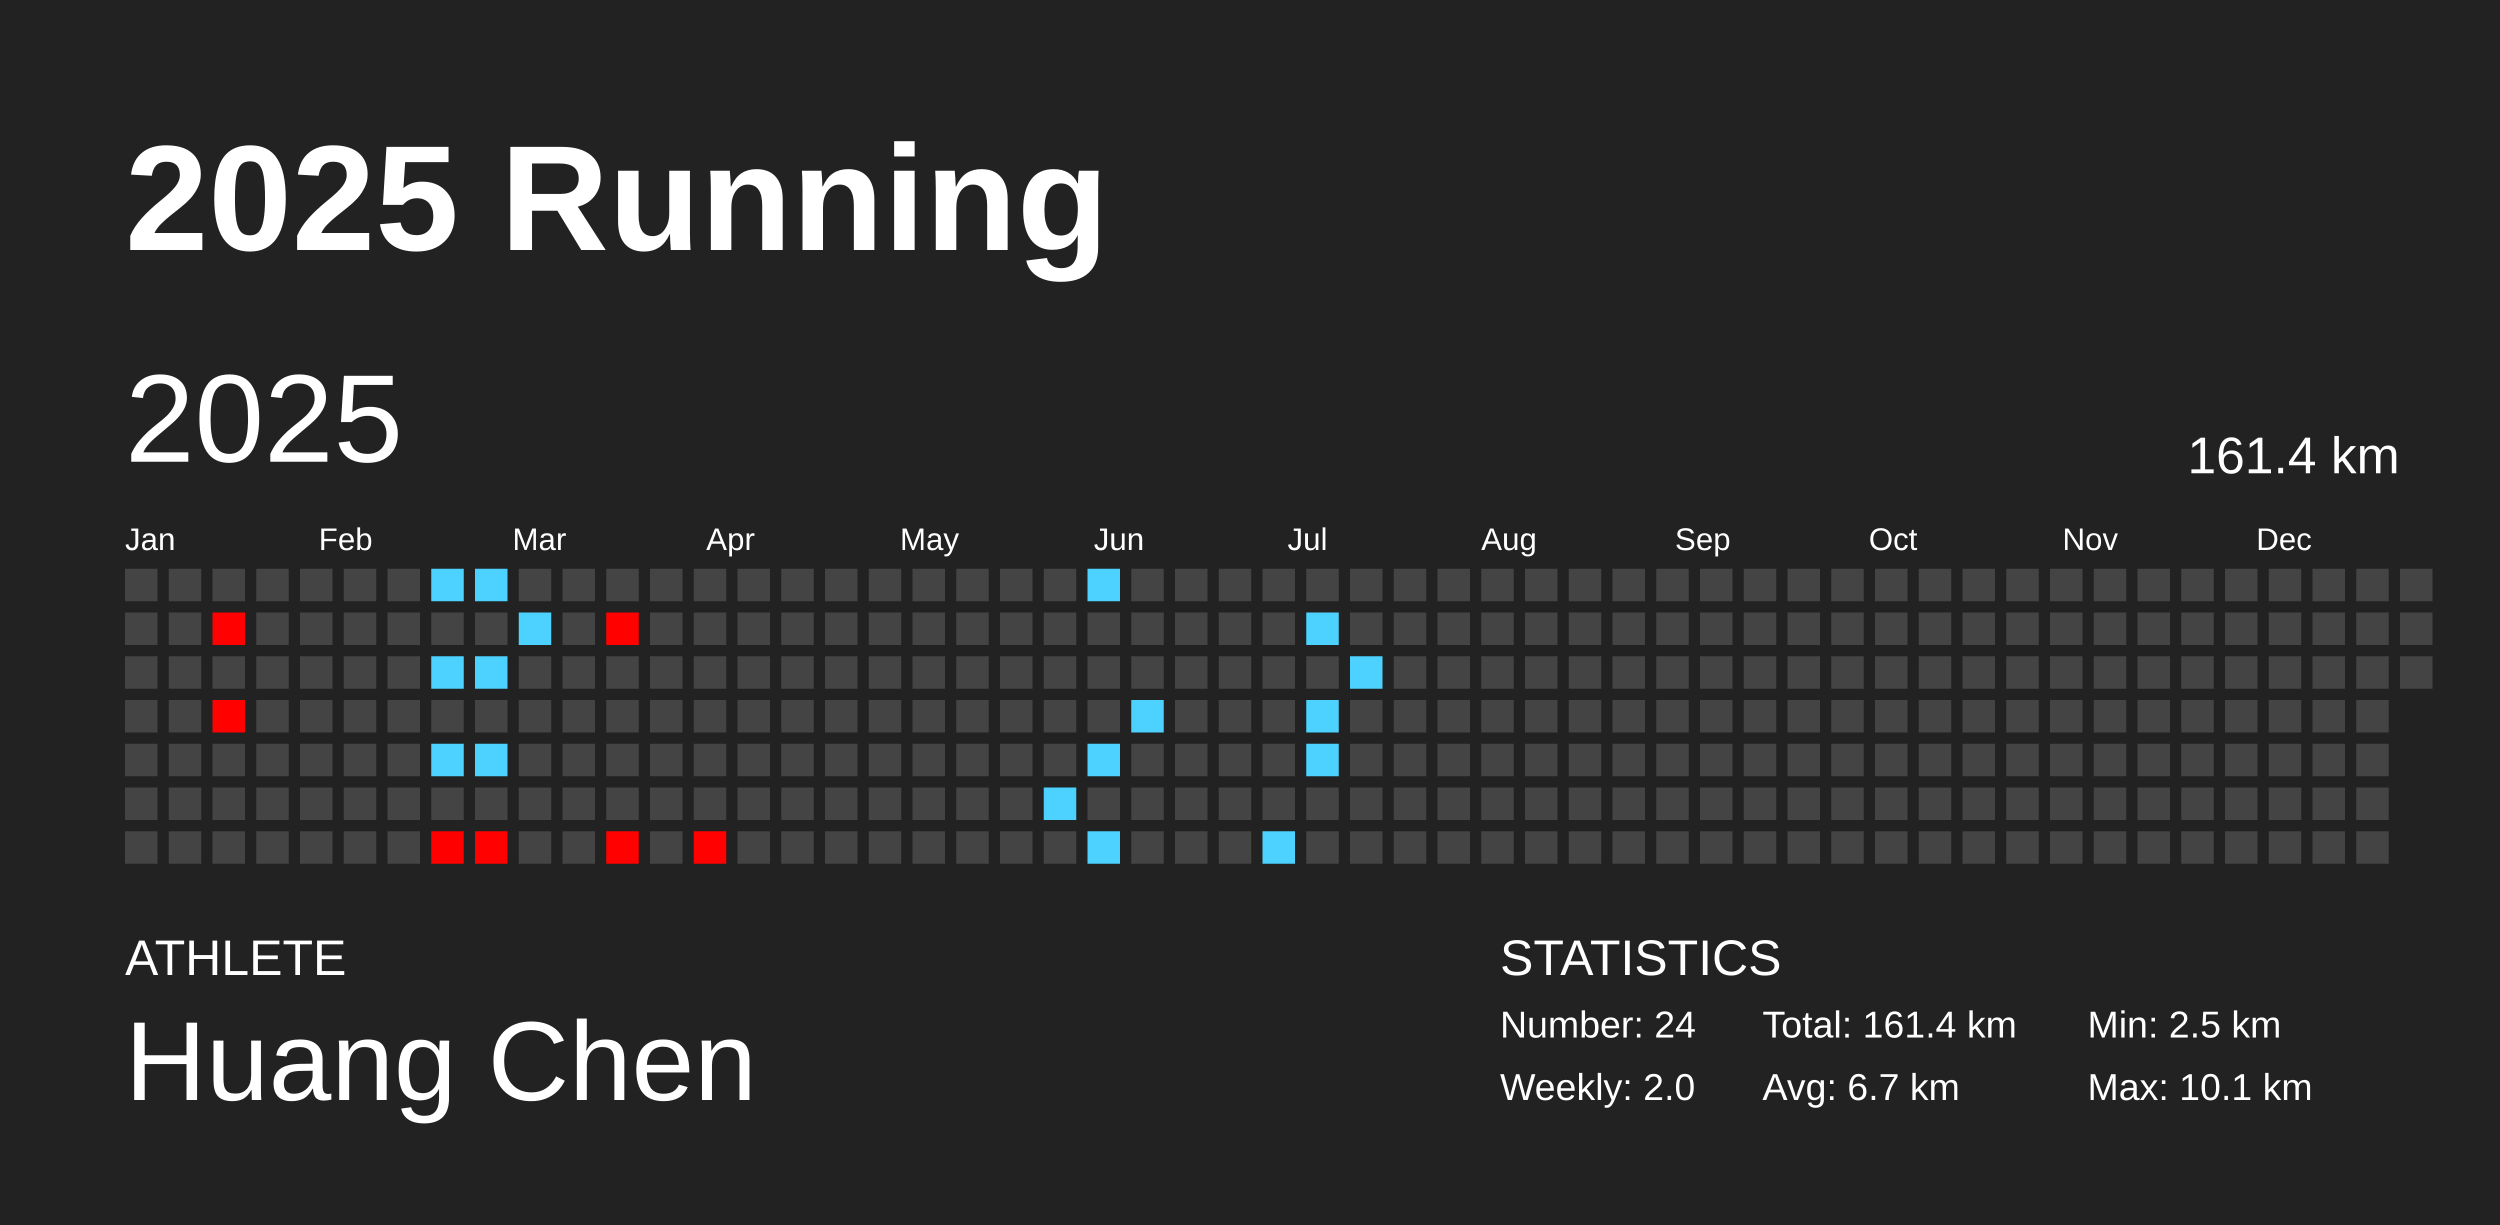
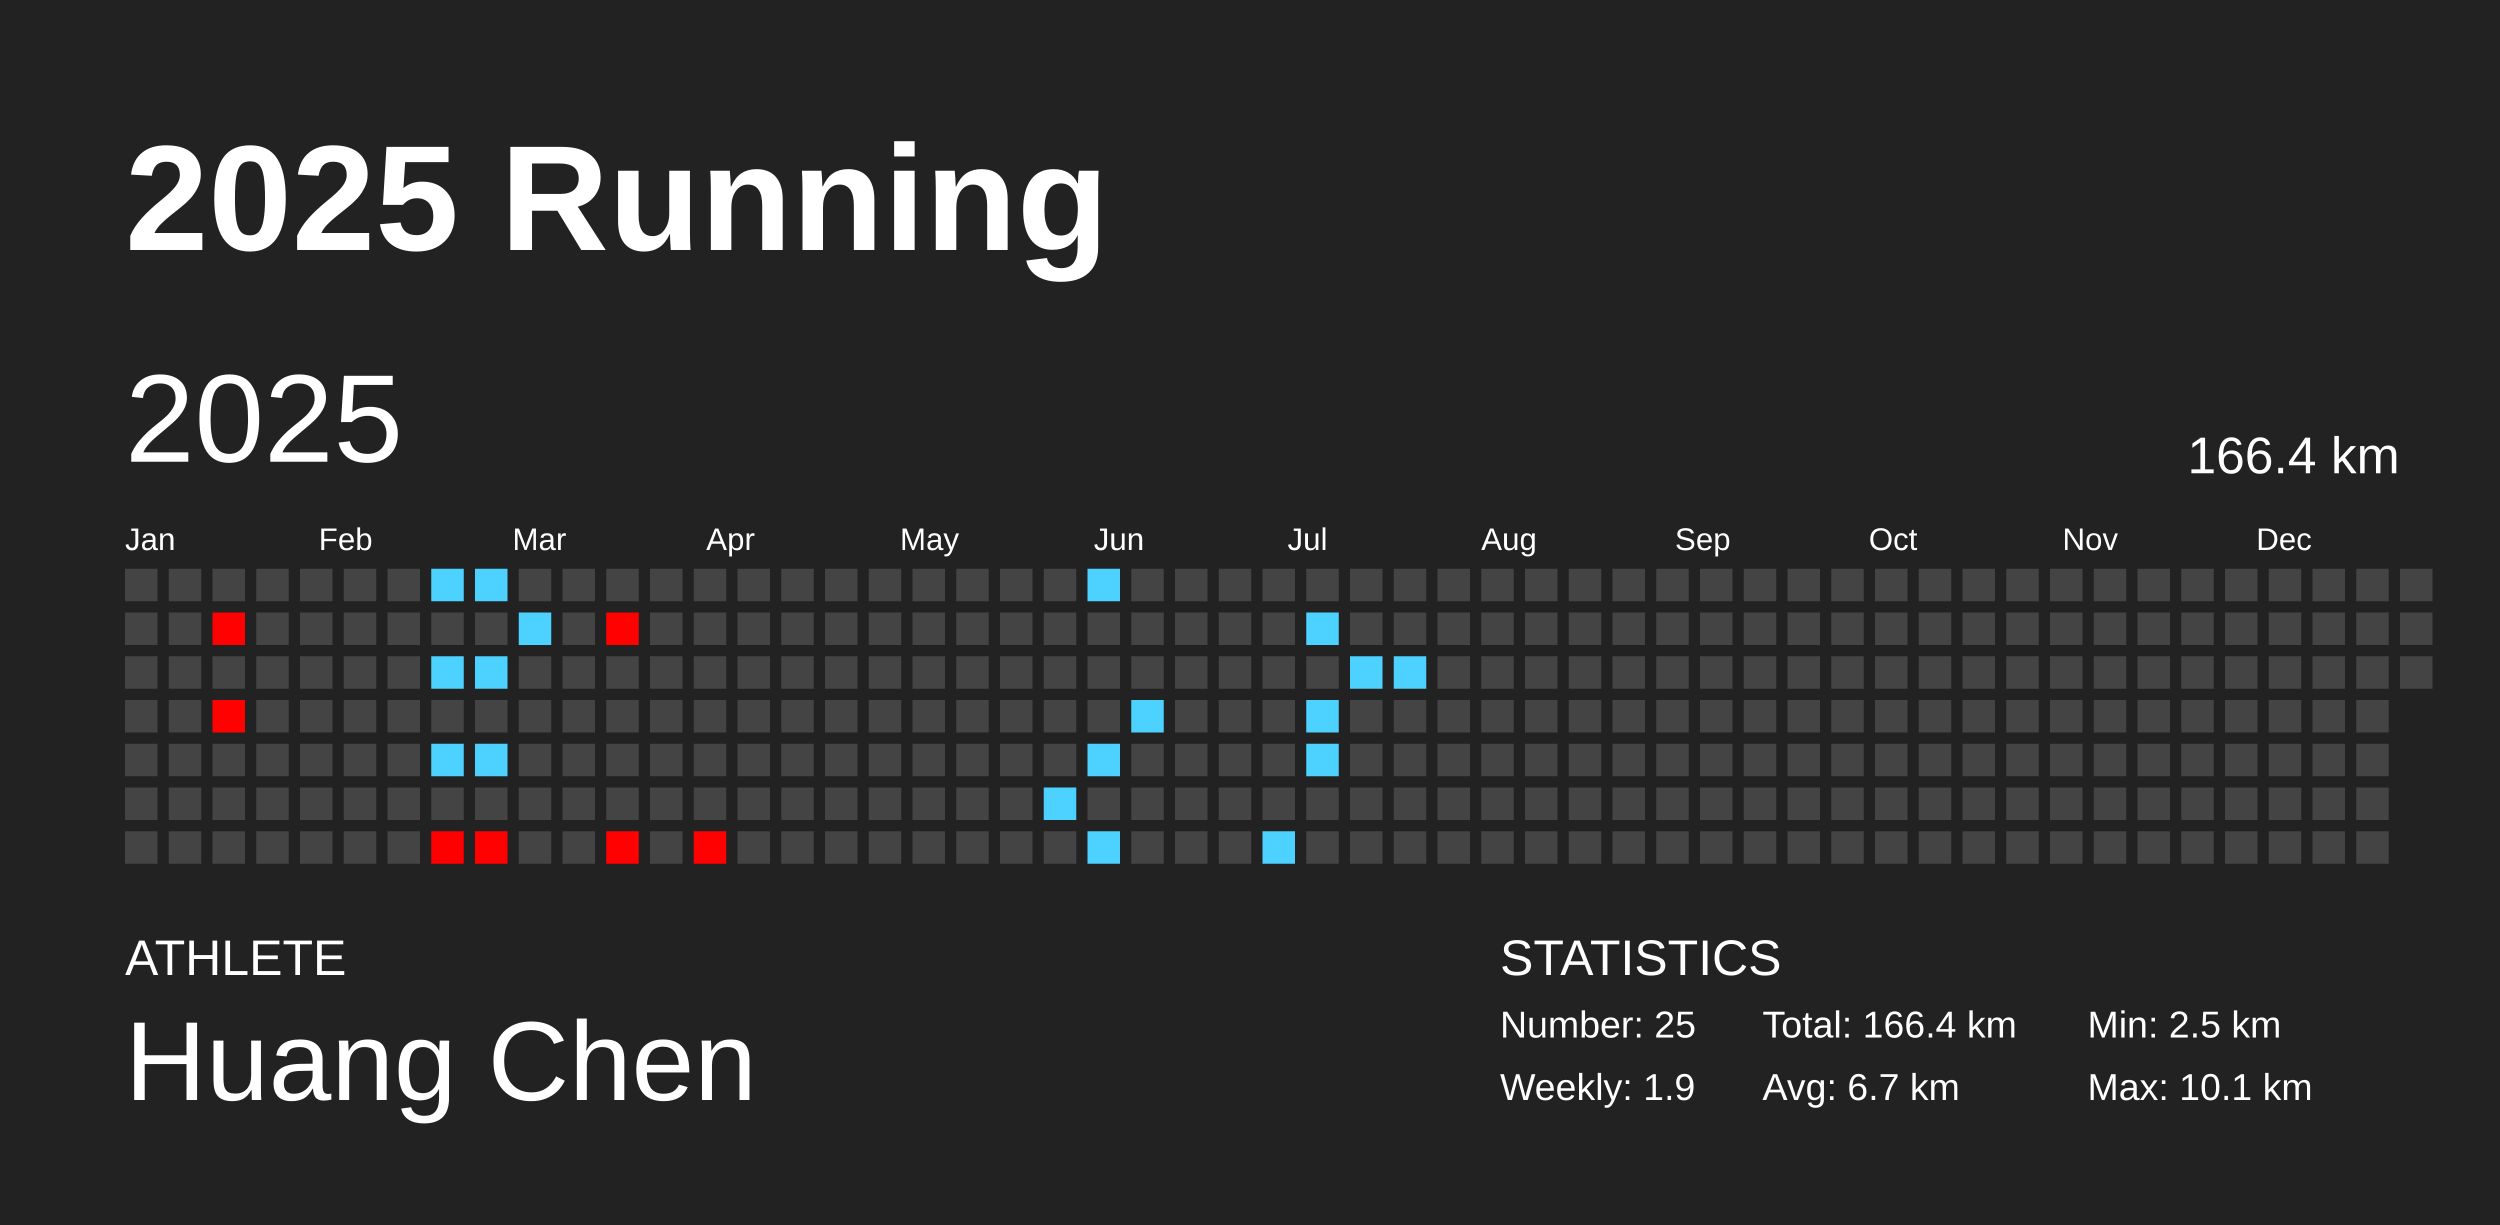
<svg xmlns="http://www.w3.org/2000/svg" baseProfile="full" height="98mm" version="1.1" viewBox="0,0,200,98" width="200mm">
  <defs />
  <rect fill="#222222" height="98" width="200" x="0" y="0" />
  <text fill="#FFFFFF" style="font-size:12px; font-family:Arial; font-weight:bold;" x="10" y="20">2025 Running</text>
  <text fill="#FFFFFF" style="font-size:4px; font-family:Arial" x="10" y="78">ATHLETE</text>
  <text fill="#FFFFFF" style="font-size:9px; font-family:Arial" x="10" y="88">Huang Chen</text>
  <text fill="#FFFFFF" style="font-size:4px; font-family:Arial" x="120" y="78">STATISTICS</text>
-   <text fill="#FFFFFF" style="font-size:3px; font-family:Arial" x="120" y="83">Number: 24</text>
-   <text fill="#FFFFFF" style="font-size:3px; font-family:Arial" x="120" y="88">Weekly: 2.0</text>
-   <text fill="#FFFFFF" style="font-size:3px; font-family:Arial" x="141" y="83">Total: 161.4 km</text>
+   <text fill="#FFFFFF" style="font-size:3px; font-family:Arial" x="120" y="83">Number: 25</text>
+   <text fill="#FFFFFF" style="font-size:3px; font-family:Arial" x="120" y="88">Weekly: 1.9</text>
+   <text fill="#FFFFFF" style="font-size:3px; font-family:Arial" x="141" y="83">Total: 166.4 km</text>
  <text fill="#FFFFFF" style="font-size:3px; font-family:Arial" x="141" y="88">Avg: 6.7 km</text>
  <text fill="#FFFFFF" style="font-size:3px; font-family:Arial" x="167" y="83">Min: 2.5 km</text>
  <text fill="#FFFFFF" style="font-size:3px; font-family:Arial" x="167" y="88">Max: 10.1 km</text>
  <text dominant-baseline="hanging" fill="#FFFFFF" style="font-size:10.0px; font-family:Arial;" x="10" y="30">2025</text>
-   <text dominant-baseline="hanging" fill="#FFFFFF" style="font-size:4.125px; font-family:Arial;" x="175" y="35">161.4 km</text>
+   <text dominant-baseline="hanging" fill="#FFFFFF" style="font-size:4.125px; font-family:Arial;" x="175" y="35">166.4 km</text>
  <text fill="#FFFFFF" style="font-size:2.5px; font-family:Arial" x="10.0" y="44">Jan</text>
  <text fill="#FFFFFF" style="font-size:2.5px; font-family:Arial" x="25.5" y="44">Feb</text>
  <text fill="#FFFFFF" style="font-size:2.5px; font-family:Arial" x="41.0" y="44">Mar</text>
  <text fill="#FFFFFF" style="font-size:2.5px; font-family:Arial" x="56.5" y="44">Apr</text>
  <text fill="#FFFFFF" style="font-size:2.5px; font-family:Arial" x="72.0" y="44">May</text>
  <text fill="#FFFFFF" style="font-size:2.5px; font-family:Arial" x="87.5" y="44">Jun</text>
  <text fill="#FFFFFF" style="font-size:2.5px; font-family:Arial" x="103.0" y="44">Jul</text>
  <text fill="#FFFFFF" style="font-size:2.5px; font-family:Arial" x="118.5" y="44">Aug</text>
  <text fill="#FFFFFF" style="font-size:2.5px; font-family:Arial" x="134.0" y="44">Sep</text>
  <text fill="#FFFFFF" style="font-size:2.5px; font-family:Arial" x="149.5" y="44">Oct</text>
  <text fill="#FFFFFF" style="font-size:2.5px; font-family:Arial" x="165.0" y="44">Nov</text>
  <text fill="#FFFFFF" style="font-size:2.5px; font-family:Arial" x="180.5" y="44">Dec</text>
  <rect fill="#444444" height="2.6" width="2.6" x="10.0" y="45.5" />
  <rect fill="#444444" height="2.6" width="2.6" x="10.0" y="49.0" />
  <rect fill="#444444" height="2.6" width="2.6" x="10.0" y="52.5" />
  <rect fill="#444444" height="2.6" width="2.6" x="10.0" y="56.0" />
  <rect fill="#444444" height="2.6" width="2.6" x="10.0" y="59.5" />
  <rect fill="#444444" height="2.6" width="2.6" x="10.0" y="63.0" />
  <rect fill="#444444" height="2.6" width="2.6" x="10.0" y="66.5" />
  <rect fill="#444444" height="2.6" width="2.6" x="13.5" y="45.5" />
  <rect fill="#444444" height="2.6" width="2.6" x="13.5" y="49.0" />
  <rect fill="#444444" height="2.6" width="2.6" x="13.5" y="52.5" />
  <rect fill="#444444" height="2.6" width="2.6" x="13.5" y="56.0" />
  <rect fill="#444444" height="2.6" width="2.6" x="13.5" y="59.5" />
  <rect fill="#444444" height="2.6" width="2.6" x="13.5" y="63.0" />
  <rect fill="#444444" height="2.6" width="2.6" x="13.5" y="66.5" />
  <rect fill="#444444" height="2.6" width="2.6" x="17.0" y="45.5" />
  <rect fill="#ff0100" height="2.6" width="2.6" x="17.0" y="49.0" />
  <rect fill="#444444" height="2.6" width="2.6" x="17.0" y="52.5" />
  <rect fill="#ff0200" height="2.6" width="2.6" x="17.0" y="56.0" />
  <rect fill="#444444" height="2.6" width="2.6" x="17.0" y="59.5" />
  <rect fill="#444444" height="2.6" width="2.6" x="17.0" y="63.0" />
  <rect fill="#444444" height="2.6" width="2.6" x="17.0" y="66.5" />
  <rect fill="#444444" height="2.6" width="2.6" x="20.5" y="45.5" />
  <rect fill="#444444" height="2.6" width="2.6" x="20.5" y="49.0" />
  <rect fill="#444444" height="2.6" width="2.6" x="20.5" y="52.5" />
  <rect fill="#444444" height="2.6" width="2.6" x="20.5" y="56.0" />
  <rect fill="#444444" height="2.6" width="2.6" x="20.5" y="59.5" />
  <rect fill="#444444" height="2.6" width="2.6" x="20.5" y="63.0" />
  <rect fill="#444444" height="2.6" width="2.6" x="20.5" y="66.5" />
  <rect fill="#444444" height="2.6" width="2.6" x="24.0" y="45.5" />
  <rect fill="#444444" height="2.6" width="2.6" x="24.0" y="49.0" />
  <rect fill="#444444" height="2.6" width="2.6" x="24.0" y="52.5" />
  <rect fill="#444444" height="2.6" width="2.6" x="24.0" y="56.0" />
  <rect fill="#444444" height="2.6" width="2.6" x="24.0" y="59.5" />
  <rect fill="#444444" height="2.6" width="2.6" x="24.0" y="63.0" />
  <rect fill="#444444" height="2.6" width="2.6" x="24.0" y="66.5" />
  <rect fill="#444444" height="2.6" width="2.6" x="27.5" y="45.5" />
  <rect fill="#444444" height="2.6" width="2.6" x="27.5" y="49.0" />
  <rect fill="#444444" height="2.6" width="2.6" x="27.5" y="52.5" />
  <rect fill="#444444" height="2.6" width="2.6" x="27.5" y="56.0" />
  <rect fill="#444444" height="2.6" width="2.6" x="27.5" y="59.5" />
  <rect fill="#444444" height="2.6" width="2.6" x="27.5" y="63.0" />
  <rect fill="#444444" height="2.6" width="2.6" x="27.5" y="66.5" />
  <rect fill="#444444" height="2.6" width="2.6" x="31.0" y="45.5" />
  <rect fill="#444444" height="2.6" width="2.6" x="31.0" y="49.0" />
  <rect fill="#444444" height="2.6" width="2.6" x="31.0" y="52.5" />
  <rect fill="#444444" height="2.6" width="2.6" x="31.0" y="56.0" />
  <rect fill="#444444" height="2.6" width="2.6" x="31.0" y="59.5" />
  <rect fill="#444444" height="2.6" width="2.6" x="31.0" y="63.0" />
  <rect fill="#444444" height="2.6" width="2.6" x="31.0" y="66.5" />
  <rect fill="#4dd2ff" height="2.6" width="2.6" x="34.5" y="45.5" />
  <rect fill="#444444" height="2.6" width="2.6" x="34.5" y="49.0" />
  <rect fill="#4dd2ff" height="2.6" width="2.6" x="34.5" y="52.5" />
  <rect fill="#444444" height="2.6" width="2.6" x="34.5" y="56.0" />
  <rect fill="#4dd2ff" height="2.6" width="2.6" x="34.5" y="59.5" />
  <rect fill="#444444" height="2.6" width="2.6" x="34.5" y="63.0" />
  <rect fill="#ff0000" height="2.6" width="2.6" x="34.5" y="66.5" />
  <rect fill="#4dd2ff" height="2.6" width="2.6" x="38.0" y="45.5" />
  <rect fill="#444444" height="2.6" width="2.6" x="38.0" y="49.0" />
  <rect fill="#4dd2ff" height="2.6" width="2.6" x="38.0" y="52.5" />
  <rect fill="#444444" height="2.6" width="2.6" x="38.0" y="56.0" />
  <rect fill="#4dd2ff" height="2.6" width="2.6" x="38.0" y="59.5" />
  <rect fill="#444444" height="2.6" width="2.6" x="38.0" y="63.0" />
  <rect fill="#ff0100" height="2.6" width="2.6" x="38.0" y="66.5" />
  <rect fill="#444444" height="2.6" width="2.6" x="41.5" y="45.5" />
  <rect fill="#4dd2ff" height="2.6" width="2.6" x="41.5" y="49.0" />
  <rect fill="#444444" height="2.6" width="2.6" x="41.5" y="52.5" />
  <rect fill="#444444" height="2.6" width="2.6" x="41.5" y="56.0" />
  <rect fill="#444444" height="2.6" width="2.6" x="41.5" y="59.5" />
  <rect fill="#444444" height="2.6" width="2.6" x="41.5" y="63.0" />
  <rect fill="#444444" height="2.6" width="2.6" x="41.5" y="66.5" />
  <rect fill="#444444" height="2.6" width="2.6" x="45.0" y="45.5" />
  <rect fill="#444444" height="2.6" width="2.6" x="45.0" y="49.0" />
  <rect fill="#444444" height="2.6" width="2.6" x="45.0" y="52.5" />
  <rect fill="#444444" height="2.6" width="2.6" x="45.0" y="56.0" />
  <rect fill="#444444" height="2.6" width="2.6" x="45.0" y="59.5" />
  <rect fill="#444444" height="2.6" width="2.6" x="45.0" y="63.0" />
  <rect fill="#444444" height="2.6" width="2.6" x="45.0" y="66.5" />
  <rect fill="#444444" height="2.6" width="2.6" x="48.5" y="45.5" />
  <rect fill="#ff0200" height="2.6" width="2.6" x="48.5" y="49.0" />
  <rect fill="#444444" height="2.6" width="2.6" x="48.5" y="52.5" />
  <rect fill="#444444" height="2.6" width="2.6" x="48.5" y="56.0" />
  <rect fill="#444444" height="2.6" width="2.6" x="48.5" y="59.5" />
  <rect fill="#444444" height="2.6" width="2.6" x="48.5" y="63.0" />
  <rect fill="#ff0100" height="2.6" width="2.6" x="48.5" y="66.5" />
  <rect fill="#444444" height="2.6" width="2.6" x="52.0" y="45.5" />
  <rect fill="#444444" height="2.6" width="2.6" x="52.0" y="49.0" />
  <rect fill="#444444" height="2.6" width="2.6" x="52.0" y="52.5" />
  <rect fill="#444444" height="2.6" width="2.6" x="52.0" y="56.0" />
  <rect fill="#444444" height="2.6" width="2.6" x="52.0" y="59.5" />
  <rect fill="#444444" height="2.6" width="2.6" x="52.0" y="63.0" />
  <rect fill="#444444" height="2.6" width="2.6" x="52.0" y="66.5" />
  <rect fill="#444444" height="2.6" width="2.6" x="55.5" y="45.5" />
  <rect fill="#444444" height="2.6" width="2.6" x="55.5" y="49.0" />
  <rect fill="#444444" height="2.6" width="2.6" x="55.5" y="52.5" />
  <rect fill="#444444" height="2.6" width="2.6" x="55.5" y="56.0" />
  <rect fill="#444444" height="2.6" width="2.6" x="55.5" y="59.5" />
  <rect fill="#444444" height="2.6" width="2.6" x="55.5" y="63.0" />
  <rect fill="#ff0100" height="2.6" width="2.6" x="55.5" y="66.5" />
  <rect fill="#444444" height="2.6" width="2.6" x="59.0" y="45.5" />
  <rect fill="#444444" height="2.6" width="2.6" x="59.0" y="49.0" />
  <rect fill="#444444" height="2.6" width="2.6" x="59.0" y="52.5" />
  <rect fill="#444444" height="2.6" width="2.6" x="59.0" y="56.0" />
  <rect fill="#444444" height="2.6" width="2.6" x="59.0" y="59.5" />
  <rect fill="#444444" height="2.6" width="2.6" x="59.0" y="63.0" />
  <rect fill="#444444" height="2.6" width="2.6" x="59.0" y="66.5" />
  <rect fill="#444444" height="2.6" width="2.6" x="62.5" y="45.5" />
  <rect fill="#444444" height="2.6" width="2.6" x="62.5" y="49.0" />
  <rect fill="#444444" height="2.6" width="2.6" x="62.5" y="52.5" />
  <rect fill="#444444" height="2.6" width="2.6" x="62.5" y="56.0" />
  <rect fill="#444444" height="2.6" width="2.6" x="62.5" y="59.5" />
  <rect fill="#444444" height="2.6" width="2.6" x="62.5" y="63.0" />
  <rect fill="#444444" height="2.6" width="2.6" x="62.5" y="66.5" />
  <rect fill="#444444" height="2.6" width="2.6" x="66.0" y="45.5" />
  <rect fill="#444444" height="2.6" width="2.6" x="66.0" y="49.0" />
  <rect fill="#444444" height="2.6" width="2.6" x="66.0" y="52.5" />
  <rect fill="#444444" height="2.6" width="2.6" x="66.0" y="56.0" />
  <rect fill="#444444" height="2.6" width="2.6" x="66.0" y="59.5" />
  <rect fill="#444444" height="2.6" width="2.6" x="66.0" y="63.0" />
  <rect fill="#444444" height="2.6" width="2.6" x="66.0" y="66.5" />
  <rect fill="#444444" height="2.6" width="2.6" x="69.5" y="45.5" />
  <rect fill="#444444" height="2.6" width="2.6" x="69.5" y="49.0" />
  <rect fill="#444444" height="2.6" width="2.6" x="69.5" y="52.5" />
  <rect fill="#444444" height="2.6" width="2.6" x="69.5" y="56.0" />
  <rect fill="#444444" height="2.6" width="2.6" x="69.5" y="59.5" />
  <rect fill="#444444" height="2.6" width="2.6" x="69.5" y="63.0" />
  <rect fill="#444444" height="2.6" width="2.6" x="69.5" y="66.5" />
  <rect fill="#444444" height="2.6" width="2.6" x="73.0" y="45.5" />
  <rect fill="#444444" height="2.6" width="2.6" x="73.0" y="49.0" />
  <rect fill="#444444" height="2.6" width="2.6" x="73.0" y="52.5" />
  <rect fill="#444444" height="2.6" width="2.6" x="73.0" y="56.0" />
  <rect fill="#444444" height="2.6" width="2.6" x="73.0" y="59.5" />
  <rect fill="#444444" height="2.6" width="2.6" x="73.0" y="63.0" />
  <rect fill="#444444" height="2.6" width="2.6" x="73.0" y="66.5" />
  <rect fill="#444444" height="2.6" width="2.6" x="76.5" y="45.5" />
  <rect fill="#444444" height="2.6" width="2.6" x="76.5" y="49.0" />
  <rect fill="#444444" height="2.6" width="2.6" x="76.5" y="52.5" />
  <rect fill="#444444" height="2.6" width="2.6" x="76.5" y="56.0" />
  <rect fill="#444444" height="2.6" width="2.6" x="76.5" y="59.5" />
  <rect fill="#444444" height="2.6" width="2.6" x="76.5" y="63.0" />
  <rect fill="#444444" height="2.6" width="2.6" x="76.5" y="66.5" />
  <rect fill="#444444" height="2.6" width="2.6" x="80.0" y="45.5" />
  <rect fill="#444444" height="2.6" width="2.6" x="80.0" y="49.0" />
  <rect fill="#444444" height="2.6" width="2.6" x="80.0" y="52.5" />
  <rect fill="#444444" height="2.6" width="2.6" x="80.0" y="56.0" />
  <rect fill="#444444" height="2.6" width="2.6" x="80.0" y="59.5" />
  <rect fill="#444444" height="2.6" width="2.6" x="80.0" y="63.0" />
  <rect fill="#444444" height="2.6" width="2.6" x="80.0" y="66.5" />
  <rect fill="#444444" height="2.6" width="2.6" x="83.5" y="45.5" />
  <rect fill="#444444" height="2.6" width="2.6" x="83.5" y="49.0" />
  <rect fill="#444444" height="2.6" width="2.6" x="83.5" y="52.5" />
  <rect fill="#444444" height="2.6" width="2.6" x="83.5" y="56.0" />
  <rect fill="#444444" height="2.6" width="2.6" x="83.5" y="59.5" />
  <rect fill="#4dd2ff" height="2.6" width="2.6" x="83.5" y="63.0" />
  <rect fill="#444444" height="2.6" width="2.6" x="83.5" y="66.5" />
  <rect fill="#4dd2ff" height="2.6" width="2.6" x="87.0" y="45.5" />
  <rect fill="#444444" height="2.6" width="2.6" x="87.0" y="49.0" />
  <rect fill="#444444" height="2.6" width="2.6" x="87.0" y="52.5" />
  <rect fill="#444444" height="2.6" width="2.6" x="87.0" y="56.0" />
  <rect fill="#4dd2ff" height="2.6" width="2.6" x="87.0" y="59.5" />
  <rect fill="#444444" height="2.6" width="2.6" x="87.0" y="63.0" />
  <rect fill="#4dd2ff" height="2.6" width="2.6" x="87.0" y="66.5" />
  <rect fill="#444444" height="2.6" width="2.6" x="90.5" y="45.5" />
  <rect fill="#444444" height="2.6" width="2.6" x="90.5" y="49.0" />
  <rect fill="#444444" height="2.6" width="2.6" x="90.5" y="52.5" />
  <rect fill="#4dd2ff" height="2.6" width="2.6" x="90.5" y="56.0" />
  <rect fill="#444444" height="2.6" width="2.6" x="90.5" y="59.5" />
  <rect fill="#444444" height="2.6" width="2.6" x="90.5" y="63.0" />
  <rect fill="#444444" height="2.6" width="2.6" x="90.5" y="66.5" />
  <rect fill="#444444" height="2.6" width="2.6" x="94.0" y="45.5" />
  <rect fill="#444444" height="2.6" width="2.6" x="94.0" y="49.0" />
  <rect fill="#444444" height="2.6" width="2.6" x="94.0" y="52.5" />
  <rect fill="#444444" height="2.6" width="2.6" x="94.0" y="56.0" />
  <rect fill="#444444" height="2.6" width="2.6" x="94.0" y="59.5" />
  <rect fill="#444444" height="2.6" width="2.6" x="94.0" y="63.0" />
  <rect fill="#444444" height="2.6" width="2.6" x="94.0" y="66.5" />
  <rect fill="#444444" height="2.6" width="2.6" x="97.5" y="45.5" />
  <rect fill="#444444" height="2.6" width="2.6" x="97.5" y="49.0" />
  <rect fill="#444444" height="2.6" width="2.6" x="97.5" y="52.5" />
  <rect fill="#444444" height="2.6" width="2.6" x="97.5" y="56.0" />
  <rect fill="#444444" height="2.6" width="2.6" x="97.5" y="59.5" />
  <rect fill="#444444" height="2.6" width="2.6" x="97.5" y="63.0" />
  <rect fill="#444444" height="2.6" width="2.6" x="97.5" y="66.5" />
  <rect fill="#444444" height="2.6" width="2.6" x="101.0" y="45.5" />
  <rect fill="#444444" height="2.6" width="2.6" x="101.0" y="49.0" />
  <rect fill="#444444" height="2.6" width="2.6" x="101.0" y="52.5" />
  <rect fill="#444444" height="2.6" width="2.6" x="101.0" y="56.0" />
  <rect fill="#444444" height="2.6" width="2.6" x="101.0" y="59.5" />
  <rect fill="#444444" height="2.6" width="2.6" x="101.0" y="63.0" />
  <rect fill="#4dd2ff" height="2.6" width="2.6" x="101.0" y="66.5" />
  <rect fill="#444444" height="2.6" width="2.6" x="104.5" y="45.5" />
  <rect fill="#4dd2ff" height="2.6" width="2.6" x="104.5" y="49.0" />
  <rect fill="#444444" height="2.6" width="2.6" x="104.5" y="52.5" />
  <rect fill="#4dd2ff" height="2.6" width="2.6" x="104.5" y="56.0" />
  <rect fill="#4dd2ff" height="2.6" width="2.6" x="104.5" y="59.5" />
  <rect fill="#444444" height="2.6" width="2.6" x="104.5" y="63.0" />
  <rect fill="#444444" height="2.6" width="2.6" x="104.5" y="66.5" />
  <rect fill="#444444" height="2.6" width="2.6" x="108.0" y="45.5" />
  <rect fill="#444444" height="2.6" width="2.6" x="108.0" y="49.0" />
  <rect fill="#4dd2ff" height="2.6" width="2.6" x="108.0" y="52.5" />
  <rect fill="#444444" height="2.6" width="2.6" x="108.0" y="56.0" />
  <rect fill="#444444" height="2.6" width="2.6" x="108.0" y="59.5" />
  <rect fill="#444444" height="2.6" width="2.6" x="108.0" y="63.0" />
  <rect fill="#444444" height="2.6" width="2.6" x="108.0" y="66.5" />
  <rect fill="#444444" height="2.6" width="2.6" x="111.5" y="45.5" />
  <rect fill="#444444" height="2.6" width="2.6" x="111.5" y="49.0" />
-   <rect fill="#444444" height="2.6" width="2.6" x="111.5" y="52.5" />
+   <rect fill="#4dd2ff" height="2.6" width="2.6" x="111.5" y="52.5" />
  <rect fill="#444444" height="2.6" width="2.6" x="111.5" y="56.0" />
  <rect fill="#444444" height="2.6" width="2.6" x="111.5" y="59.5" />
  <rect fill="#444444" height="2.6" width="2.6" x="111.5" y="63.0" />
  <rect fill="#444444" height="2.6" width="2.6" x="111.5" y="66.5" />
  <rect fill="#444444" height="2.6" width="2.6" x="115.0" y="45.5" />
  <rect fill="#444444" height="2.6" width="2.6" x="115.0" y="49.0" />
  <rect fill="#444444" height="2.6" width="2.6" x="115.0" y="52.5" />
  <rect fill="#444444" height="2.6" width="2.6" x="115.0" y="56.0" />
  <rect fill="#444444" height="2.6" width="2.6" x="115.0" y="59.5" />
  <rect fill="#444444" height="2.6" width="2.6" x="115.0" y="63.0" />
  <rect fill="#444444" height="2.6" width="2.6" x="115.0" y="66.5" />
  <rect fill="#444444" height="2.6" width="2.6" x="118.5" y="45.5" />
  <rect fill="#444444" height="2.6" width="2.6" x="118.5" y="49.0" />
  <rect fill="#444444" height="2.6" width="2.6" x="118.5" y="52.5" />
  <rect fill="#444444" height="2.6" width="2.6" x="118.5" y="56.0" />
  <rect fill="#444444" height="2.6" width="2.6" x="118.5" y="59.5" />
  <rect fill="#444444" height="2.6" width="2.6" x="118.5" y="63.0" />
  <rect fill="#444444" height="2.6" width="2.6" x="118.5" y="66.5" />
  <rect fill="#444444" height="2.6" width="2.6" x="122.0" y="45.5" />
  <rect fill="#444444" height="2.6" width="2.6" x="122.0" y="49.0" />
  <rect fill="#444444" height="2.6" width="2.6" x="122.0" y="52.5" />
  <rect fill="#444444" height="2.6" width="2.6" x="122.0" y="56.0" />
  <rect fill="#444444" height="2.6" width="2.6" x="122.0" y="59.5" />
  <rect fill="#444444" height="2.6" width="2.6" x="122.0" y="63.0" />
  <rect fill="#444444" height="2.6" width="2.6" x="122.0" y="66.5" />
  <rect fill="#444444" height="2.6" width="2.6" x="125.5" y="45.5" />
  <rect fill="#444444" height="2.6" width="2.6" x="125.5" y="49.0" />
  <rect fill="#444444" height="2.6" width="2.6" x="125.5" y="52.5" />
  <rect fill="#444444" height="2.6" width="2.6" x="125.5" y="56.0" />
  <rect fill="#444444" height="2.6" width="2.6" x="125.5" y="59.5" />
  <rect fill="#444444" height="2.6" width="2.6" x="125.5" y="63.0" />
  <rect fill="#444444" height="2.6" width="2.6" x="125.5" y="66.5" />
  <rect fill="#444444" height="2.6" width="2.6" x="129.0" y="45.5" />
  <rect fill="#444444" height="2.6" width="2.6" x="129.0" y="49.0" />
  <rect fill="#444444" height="2.6" width="2.6" x="129.0" y="52.5" />
  <rect fill="#444444" height="2.6" width="2.6" x="129.0" y="56.0" />
  <rect fill="#444444" height="2.6" width="2.6" x="129.0" y="59.5" />
  <rect fill="#444444" height="2.6" width="2.6" x="129.0" y="63.0" />
  <rect fill="#444444" height="2.6" width="2.6" x="129.0" y="66.5" />
  <rect fill="#444444" height="2.6" width="2.6" x="132.5" y="45.5" />
  <rect fill="#444444" height="2.6" width="2.6" x="132.5" y="49.0" />
  <rect fill="#444444" height="2.6" width="2.6" x="132.5" y="52.5" />
  <rect fill="#444444" height="2.6" width="2.6" x="132.5" y="56.0" />
  <rect fill="#444444" height="2.6" width="2.6" x="132.5" y="59.5" />
  <rect fill="#444444" height="2.6" width="2.6" x="132.5" y="63.0" />
  <rect fill="#444444" height="2.6" width="2.6" x="132.5" y="66.5" />
  <rect fill="#444444" height="2.6" width="2.6" x="136.0" y="45.5" />
  <rect fill="#444444" height="2.6" width="2.6" x="136.0" y="49.0" />
  <rect fill="#444444" height="2.6" width="2.6" x="136.0" y="52.5" />
  <rect fill="#444444" height="2.6" width="2.6" x="136.0" y="56.0" />
  <rect fill="#444444" height="2.6" width="2.6" x="136.0" y="59.5" />
  <rect fill="#444444" height="2.6" width="2.6" x="136.0" y="63.0" />
  <rect fill="#444444" height="2.6" width="2.6" x="136.0" y="66.5" />
  <rect fill="#444444" height="2.6" width="2.6" x="139.5" y="45.5" />
  <rect fill="#444444" height="2.6" width="2.6" x="139.5" y="49.0" />
  <rect fill="#444444" height="2.6" width="2.6" x="139.5" y="52.5" />
  <rect fill="#444444" height="2.6" width="2.6" x="139.5" y="56.0" />
  <rect fill="#444444" height="2.6" width="2.6" x="139.5" y="59.5" />
  <rect fill="#444444" height="2.6" width="2.6" x="139.5" y="63.0" />
  <rect fill="#444444" height="2.6" width="2.6" x="139.5" y="66.5" />
  <rect fill="#444444" height="2.6" width="2.6" x="143.0" y="45.5" />
  <rect fill="#444444" height="2.6" width="2.6" x="143.0" y="49.0" />
  <rect fill="#444444" height="2.6" width="2.6" x="143.0" y="52.5" />
  <rect fill="#444444" height="2.6" width="2.6" x="143.0" y="56.0" />
  <rect fill="#444444" height="2.6" width="2.6" x="143.0" y="59.5" />
  <rect fill="#444444" height="2.6" width="2.6" x="143.0" y="63.0" />
  <rect fill="#444444" height="2.6" width="2.6" x="143.0" y="66.5" />
  <rect fill="#444444" height="2.6" width="2.6" x="146.5" y="45.5" />
  <rect fill="#444444" height="2.6" width="2.6" x="146.5" y="49.0" />
  <rect fill="#444444" height="2.6" width="2.6" x="146.5" y="52.5" />
  <rect fill="#444444" height="2.6" width="2.6" x="146.5" y="56.0" />
  <rect fill="#444444" height="2.6" width="2.6" x="146.5" y="59.5" />
  <rect fill="#444444" height="2.6" width="2.6" x="146.5" y="63.0" />
  <rect fill="#444444" height="2.6" width="2.6" x="146.5" y="66.5" />
  <rect fill="#444444" height="2.6" width="2.6" x="150.0" y="45.5" />
  <rect fill="#444444" height="2.6" width="2.6" x="150.0" y="49.0" />
  <rect fill="#444444" height="2.6" width="2.6" x="150.0" y="52.5" />
  <rect fill="#444444" height="2.6" width="2.6" x="150.0" y="56.0" />
  <rect fill="#444444" height="2.6" width="2.6" x="150.0" y="59.5" />
  <rect fill="#444444" height="2.6" width="2.6" x="150.0" y="63.0" />
  <rect fill="#444444" height="2.6" width="2.6" x="150.0" y="66.5" />
  <rect fill="#444444" height="2.6" width="2.6" x="153.5" y="45.5" />
  <rect fill="#444444" height="2.6" width="2.6" x="153.5" y="49.0" />
  <rect fill="#444444" height="2.6" width="2.6" x="153.5" y="52.5" />
  <rect fill="#444444" height="2.6" width="2.6" x="153.5" y="56.0" />
  <rect fill="#444444" height="2.6" width="2.6" x="153.5" y="59.5" />
  <rect fill="#444444" height="2.6" width="2.6" x="153.5" y="63.0" />
  <rect fill="#444444" height="2.6" width="2.6" x="153.5" y="66.5" />
  <rect fill="#444444" height="2.6" width="2.6" x="157.0" y="45.5" />
  <rect fill="#444444" height="2.6" width="2.6" x="157.0" y="49.0" />
  <rect fill="#444444" height="2.6" width="2.6" x="157.0" y="52.5" />
  <rect fill="#444444" height="2.6" width="2.6" x="157.0" y="56.0" />
  <rect fill="#444444" height="2.6" width="2.6" x="157.0" y="59.5" />
  <rect fill="#444444" height="2.6" width="2.6" x="157.0" y="63.0" />
  <rect fill="#444444" height="2.6" width="2.6" x="157.0" y="66.5" />
  <rect fill="#444444" height="2.6" width="2.6" x="160.5" y="45.5" />
  <rect fill="#444444" height="2.6" width="2.6" x="160.5" y="49.0" />
  <rect fill="#444444" height="2.6" width="2.6" x="160.5" y="52.5" />
  <rect fill="#444444" height="2.6" width="2.6" x="160.5" y="56.0" />
  <rect fill="#444444" height="2.6" width="2.6" x="160.5" y="59.5" />
  <rect fill="#444444" height="2.6" width="2.6" x="160.5" y="63.0" />
  <rect fill="#444444" height="2.6" width="2.6" x="160.5" y="66.5" />
  <rect fill="#444444" height="2.6" width="2.6" x="164.0" y="45.5" />
  <rect fill="#444444" height="2.6" width="2.6" x="164.0" y="49.0" />
  <rect fill="#444444" height="2.6" width="2.6" x="164.0" y="52.5" />
  <rect fill="#444444" height="2.6" width="2.6" x="164.0" y="56.0" />
  <rect fill="#444444" height="2.6" width="2.6" x="164.0" y="59.5" />
  <rect fill="#444444" height="2.6" width="2.6" x="164.0" y="63.0" />
  <rect fill="#444444" height="2.6" width="2.6" x="164.0" y="66.5" />
  <rect fill="#444444" height="2.6" width="2.6" x="167.5" y="45.5" />
  <rect fill="#444444" height="2.6" width="2.6" x="167.5" y="49.0" />
  <rect fill="#444444" height="2.6" width="2.6" x="167.5" y="52.5" />
  <rect fill="#444444" height="2.6" width="2.6" x="167.5" y="56.0" />
  <rect fill="#444444" height="2.6" width="2.6" x="167.5" y="59.5" />
  <rect fill="#444444" height="2.6" width="2.6" x="167.5" y="63.0" />
  <rect fill="#444444" height="2.6" width="2.6" x="167.5" y="66.5" />
  <rect fill="#444444" height="2.6" width="2.6" x="171.0" y="45.5" />
  <rect fill="#444444" height="2.6" width="2.6" x="171.0" y="49.0" />
  <rect fill="#444444" height="2.6" width="2.6" x="171.0" y="52.5" />
  <rect fill="#444444" height="2.6" width="2.6" x="171.0" y="56.0" />
  <rect fill="#444444" height="2.6" width="2.6" x="171.0" y="59.5" />
  <rect fill="#444444" height="2.6" width="2.6" x="171.0" y="63.0" />
  <rect fill="#444444" height="2.6" width="2.6" x="171.0" y="66.5" />
  <rect fill="#444444" height="2.6" width="2.6" x="174.5" y="45.5" />
  <rect fill="#444444" height="2.6" width="2.6" x="174.5" y="49.0" />
  <rect fill="#444444" height="2.6" width="2.6" x="174.5" y="52.5" />
  <rect fill="#444444" height="2.6" width="2.6" x="174.5" y="56.0" />
  <rect fill="#444444" height="2.6" width="2.6" x="174.5" y="59.5" />
  <rect fill="#444444" height="2.6" width="2.6" x="174.5" y="63.0" />
  <rect fill="#444444" height="2.6" width="2.6" x="174.5" y="66.5" />
  <rect fill="#444444" height="2.6" width="2.6" x="178.0" y="45.5" />
  <rect fill="#444444" height="2.6" width="2.6" x="178.0" y="49.0" />
  <rect fill="#444444" height="2.6" width="2.6" x="178.0" y="52.5" />
  <rect fill="#444444" height="2.6" width="2.6" x="178.0" y="56.0" />
  <rect fill="#444444" height="2.6" width="2.6" x="178.0" y="59.5" />
  <rect fill="#444444" height="2.6" width="2.6" x="178.0" y="63.0" />
  <rect fill="#444444" height="2.6" width="2.6" x="178.0" y="66.5" />
  <rect fill="#444444" height="2.6" width="2.6" x="181.5" y="45.5" />
  <rect fill="#444444" height="2.6" width="2.6" x="181.5" y="49.0" />
  <rect fill="#444444" height="2.6" width="2.6" x="181.5" y="52.5" />
  <rect fill="#444444" height="2.6" width="2.6" x="181.5" y="56.0" />
  <rect fill="#444444" height="2.6" width="2.6" x="181.5" y="59.5" />
  <rect fill="#444444" height="2.6" width="2.6" x="181.5" y="63.0" />
  <rect fill="#444444" height="2.6" width="2.6" x="181.5" y="66.5" />
  <rect fill="#444444" height="2.6" width="2.6" x="185.0" y="45.5" />
  <rect fill="#444444" height="2.6" width="2.6" x="185.0" y="49.0" />
  <rect fill="#444444" height="2.6" width="2.6" x="185.0" y="52.5" />
  <rect fill="#444444" height="2.6" width="2.6" x="185.0" y="56.0" />
  <rect fill="#444444" height="2.6" width="2.6" x="185.0" y="59.5" />
  <rect fill="#444444" height="2.6" width="2.6" x="185.0" y="63.0" />
  <rect fill="#444444" height="2.6" width="2.6" x="185.0" y="66.5" />
  <rect fill="#444444" height="2.6" width="2.6" x="188.5" y="45.5" />
  <rect fill="#444444" height="2.6" width="2.6" x="188.5" y="49.0" />
  <rect fill="#444444" height="2.6" width="2.6" x="188.5" y="52.5" />
  <rect fill="#444444" height="2.6" width="2.6" x="188.5" y="56.0" />
  <rect fill="#444444" height="2.6" width="2.6" x="188.5" y="59.5" />
  <rect fill="#444444" height="2.6" width="2.6" x="188.5" y="63.0" />
  <rect fill="#444444" height="2.6" width="2.6" x="188.5" y="66.5" />
  <rect fill="#444444" height="2.6" width="2.6" x="192.0" y="45.5" />
  <rect fill="#444444" height="2.6" width="2.6" x="192.0" y="49.0" />
  <rect fill="#444444" height="2.6" width="2.6" x="192.0" y="52.5" />
</svg>
